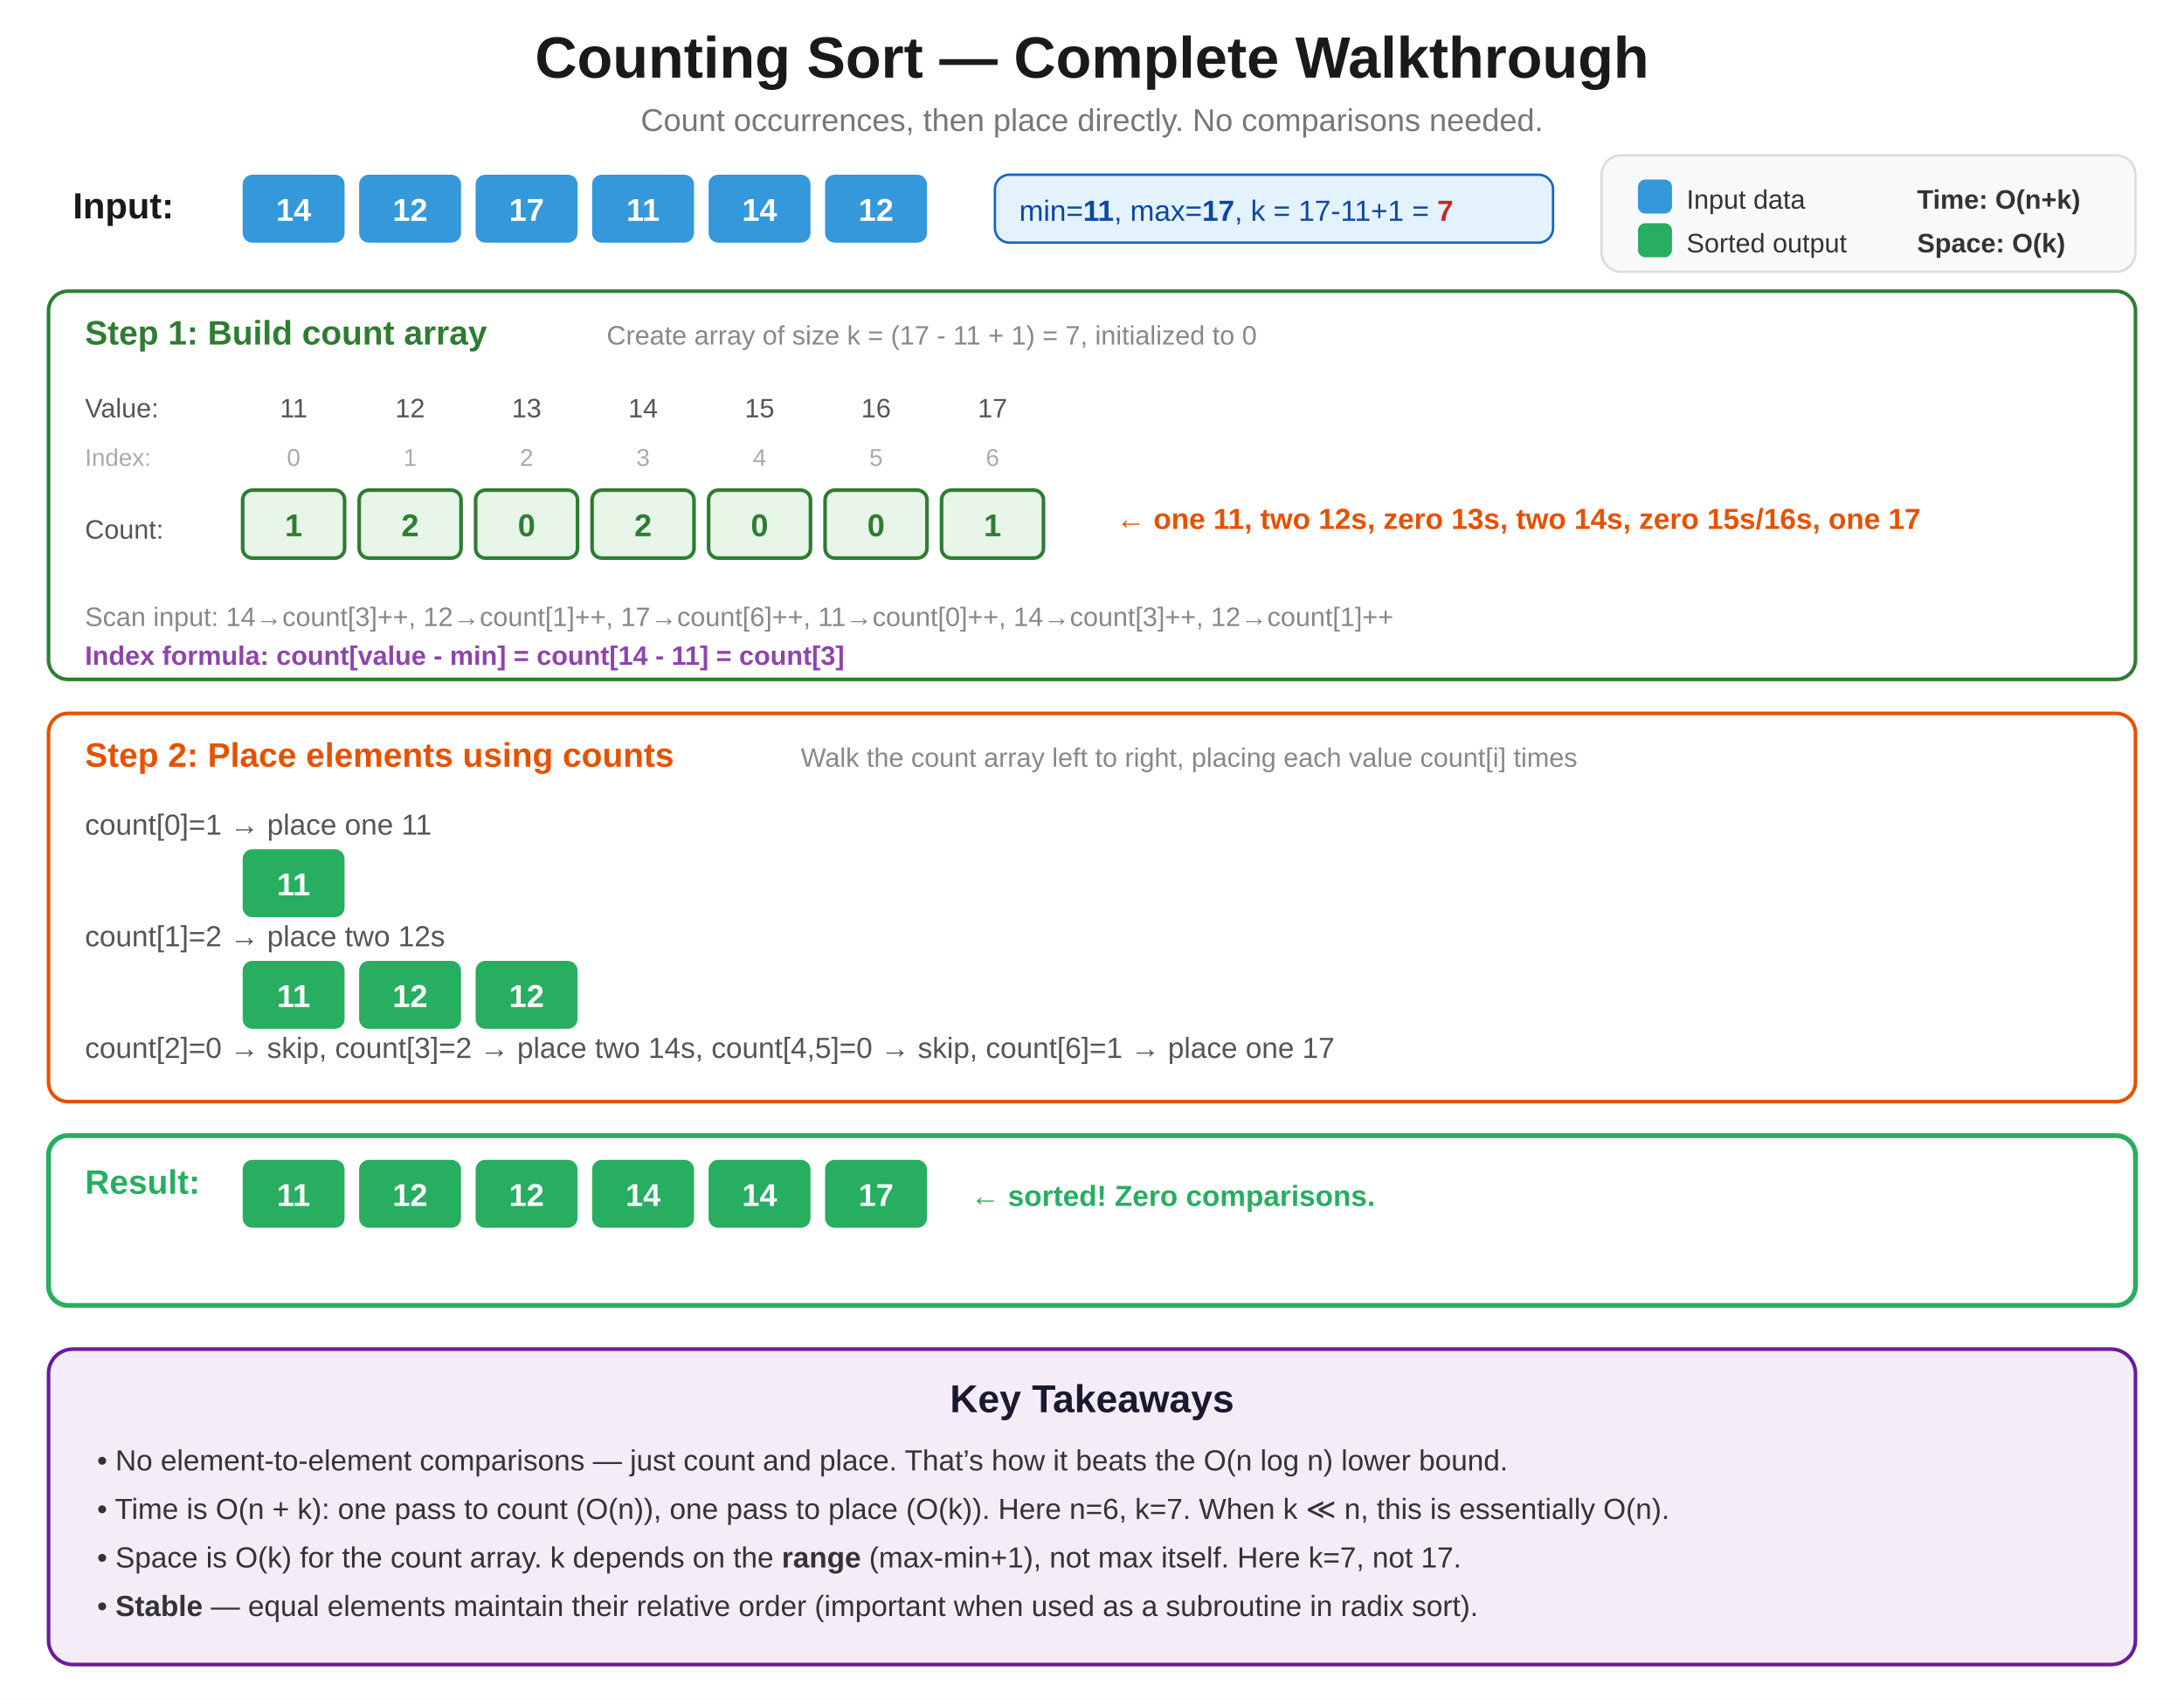
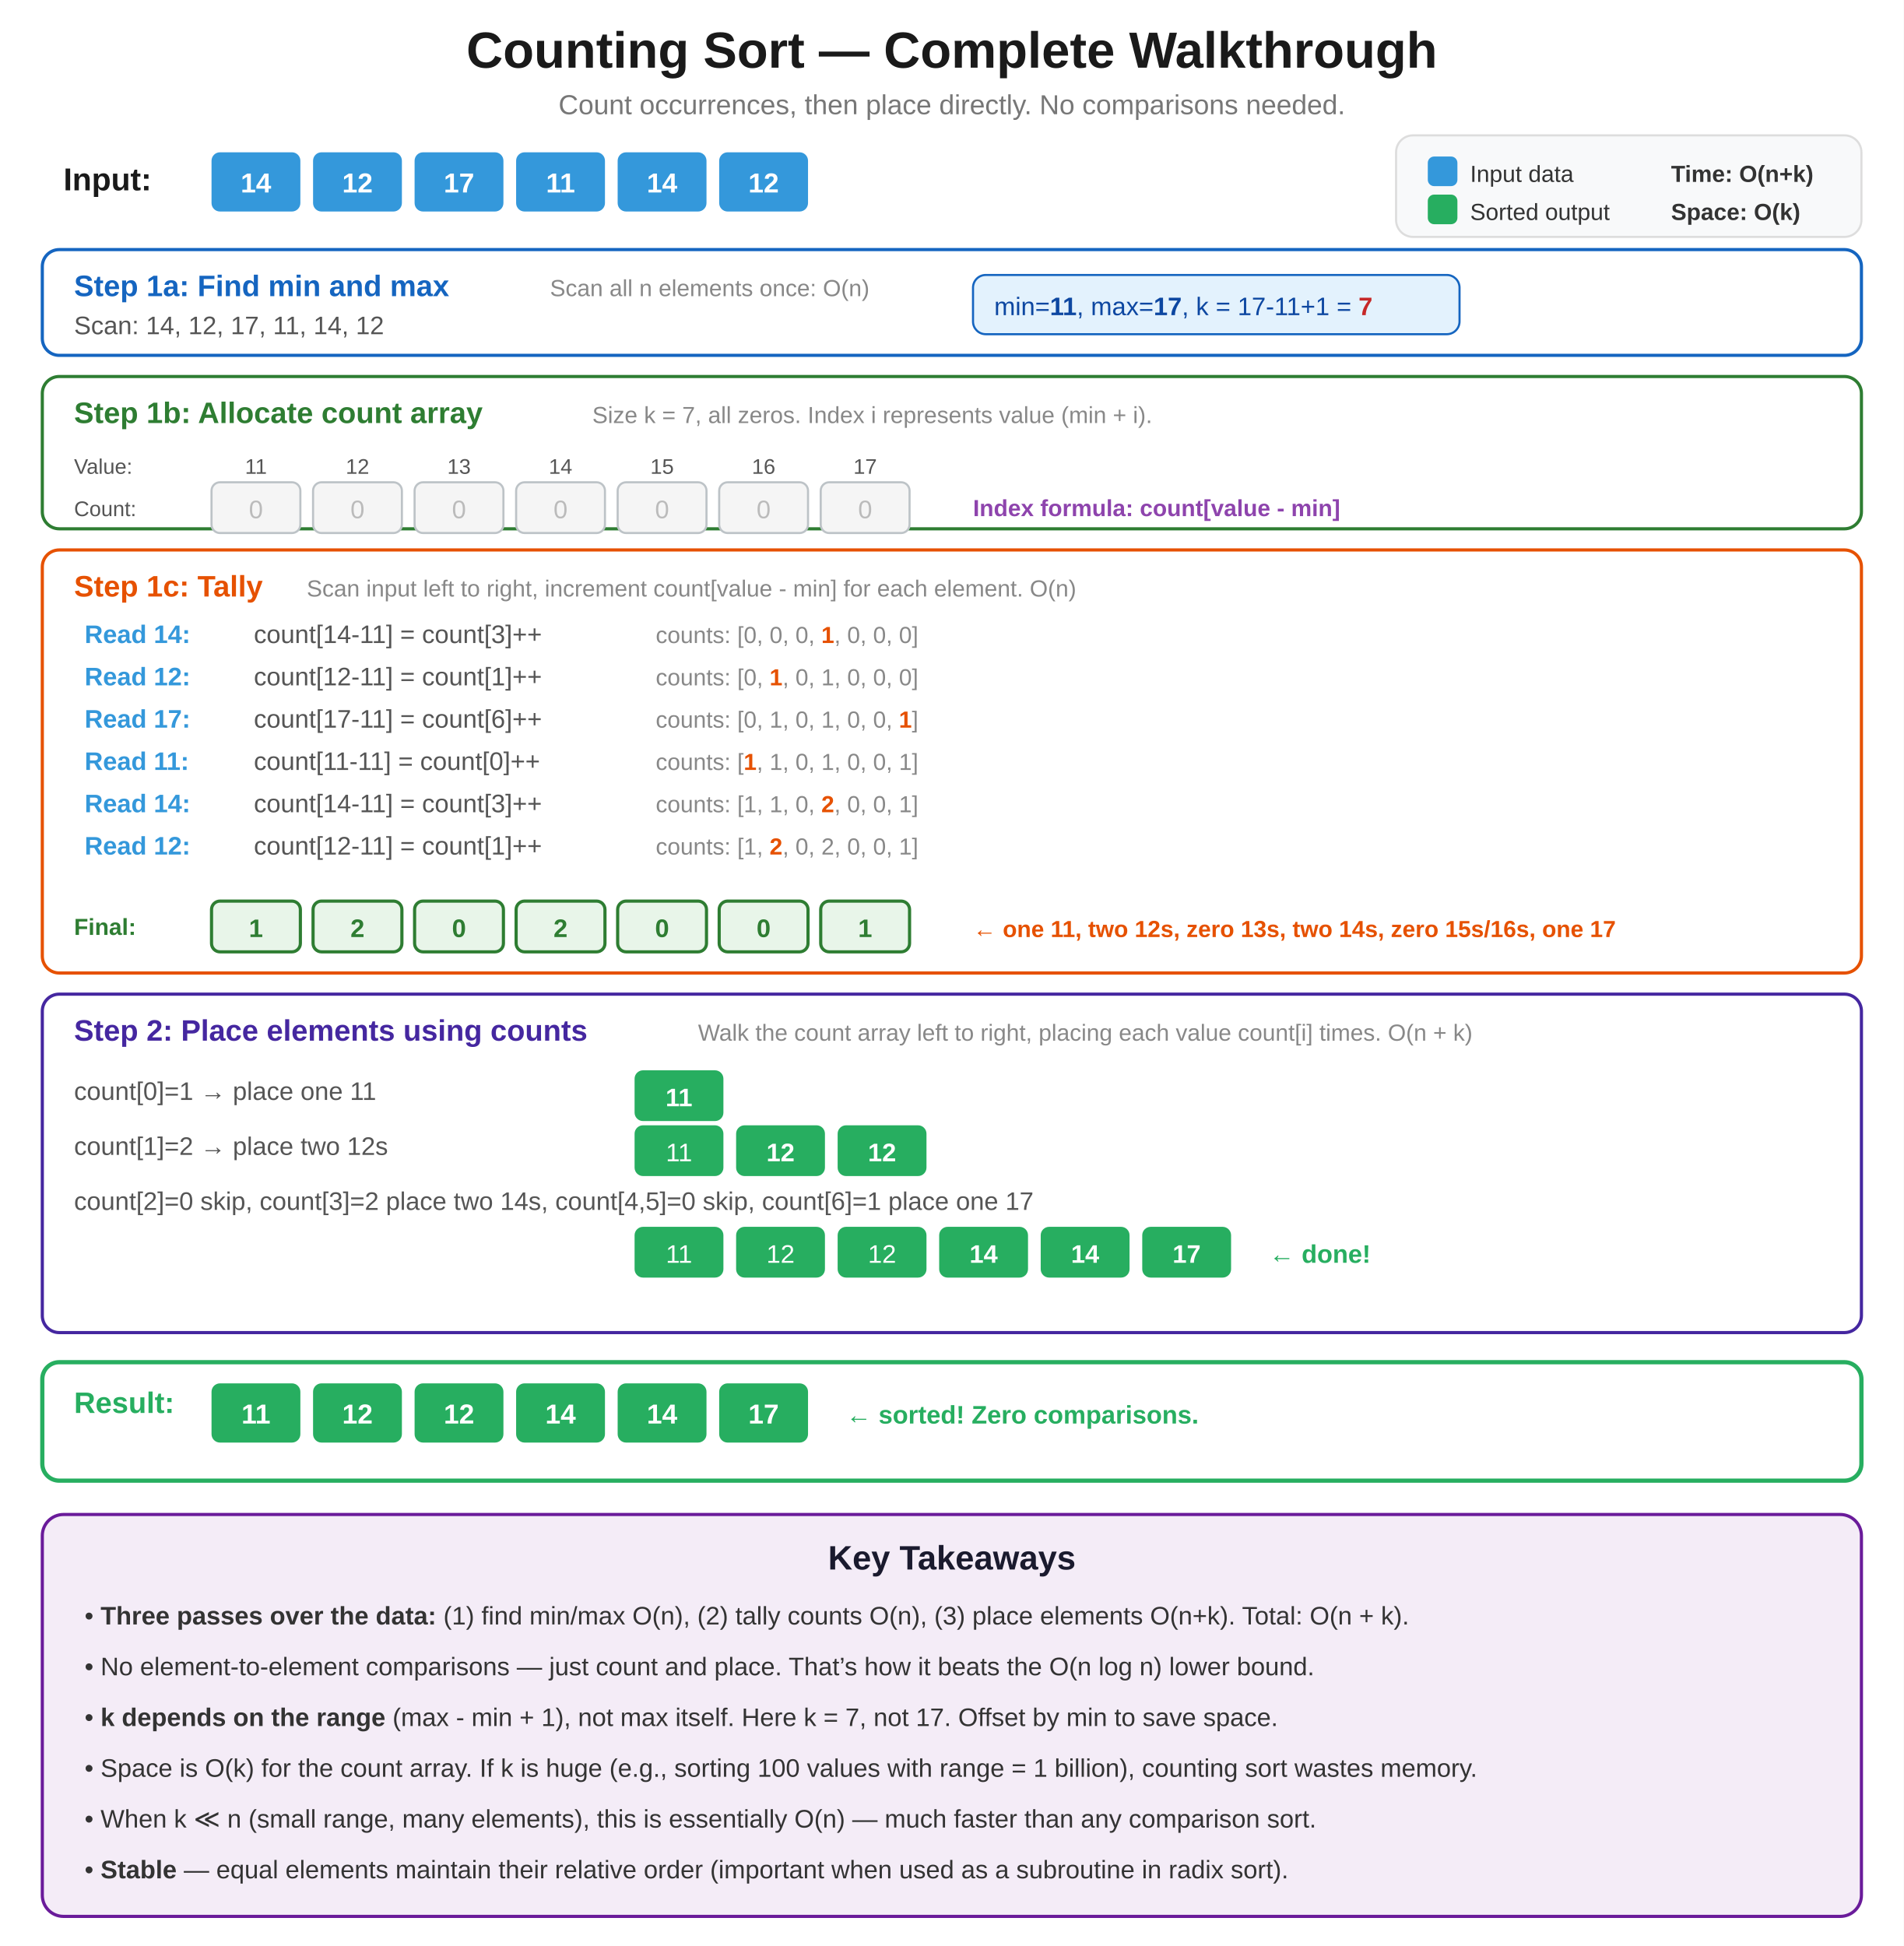
- <svg xmlns="http://www.w3.org/2000/svg" viewBox="0 0 900 700" font-family="'Segoe UI', Arial, sans-serif">
+ <svg xmlns="http://www.w3.org/2000/svg" viewBox="0 0 900 920" font-family="'Segoe UI', Arial, sans-serif">
  <rect width="100%" height="100%" fill="white" />
  <text x="450" y="32" text-anchor="middle" fill="#1a1a1a" font-size="24" font-weight="bold">Counting Sort — Complete Walkthrough</text>
  <text x="450" y="54" text-anchor="middle" fill="#777" font-size="13">Count occurrences, then place directly. No comparisons needed.</text>
  <rect x="660" y="64" width="220" height="48" rx="8" fill="#f8f9fa" stroke="#ddd" stroke-width="1" />
  <rect x="675" y="74" width="14" height="14" rx="3" fill="#3498db" />
  <text x="695" y="86" fill="#333" font-size="11">Input data</text>
  <rect x="675" y="92" width="14" height="14" rx="3" fill="#27ae60" />
  <text x="695" y="104" fill="#333" font-size="11">Sorted output</text>
  <text x="790" y="86" fill="#333" font-size="11" font-weight="bold">Time: O(n+k)</text>
  <text x="790" y="104" fill="#333" font-size="11" font-weight="bold">Space: O(k)</text>
  <text x="30" y="90" fill="#1a1a1a" font-size="15" font-weight="bold">Input:</text>
  <rect x="100" y="72" width="42" height="28" rx="4" fill="#3498db" />
  <text x="121" y="91" text-anchor="middle" fill="#fff" font-size="13" font-weight="bold">14</text>
  <rect x="148" y="72" width="42" height="28" rx="4" fill="#3498db" />
  <text x="169" y="91" text-anchor="middle" fill="#fff" font-size="13" font-weight="bold">12</text>
  <rect x="196" y="72" width="42" height="28" rx="4" fill="#3498db" />
  <text x="217" y="91" text-anchor="middle" fill="#fff" font-size="13" font-weight="bold">17</text>
  <rect x="244" y="72" width="42" height="28" rx="4" fill="#3498db" />
  <text x="265" y="91" text-anchor="middle" fill="#fff" font-size="13" font-weight="bold">11</text>
  <rect x="292" y="72" width="42" height="28" rx="4" fill="#3498db" />
  <text x="313" y="91" text-anchor="middle" fill="#fff" font-size="13" font-weight="bold">14</text>
  <rect x="340" y="72" width="42" height="28" rx="4" fill="#3498db" />
  <text x="361" y="91" text-anchor="middle" fill="#fff" font-size="13" font-weight="bold">12</text>
-   <rect x="410" y="72" width="230" height="28" rx="6" fill="#e3f2fd" stroke="#1565c0" stroke-width="1" />
-   <text x="420" y="91" fill="#0d47a1" font-size="12">min=<tspan font-weight="bold">11</tspan>, max=<tspan font-weight="bold">17</tspan>, k = 17-11+1 = <tspan font-weight="bold" fill="#c62828">7</tspan>
+   <rect x="20" y="118" width="860" height="50" rx="8" fill="#fff" stroke="#1565c0" stroke-width="1.5" />
+   <text x="35" y="140" fill="#1565c0" font-size="14" font-weight="bold">Step 1a: Find min and max</text>
+   <text x="260" y="140" fill="#888" font-size="11">Scan all n elements once: O(n)</text>
+   <text x="35" y="158" fill="#555" font-size="12">Scan: 14, 12, 17, 11, 14, 12</text>
+   <rect x="460" y="130" width="230" height="28" rx="6" fill="#e3f2fd" stroke="#1565c0" stroke-width="1" />
+   <text x="470" y="149" fill="#0d47a1" font-size="12">min=<tspan font-weight="bold">11</tspan>, max=<tspan font-weight="bold">17</tspan>, k = 17-11+1 = <tspan font-weight="bold" fill="#c62828">7</tspan>
  </text>
-   <rect x="20" y="120" width="860" height="160" rx="8" fill="#fff" stroke="#2e7d32" stroke-width="1.5" />
-   <text x="35" y="142" fill="#2e7d32" font-size="14" font-weight="bold">Step 1: Build count array</text>
-   <text x="250" y="142" fill="#888" font-size="11">Create array of size k = (17 - 11 + 1) = 7, initialized to 0</text>
-   <text x="35" y="172" fill="#555" font-size="11">Value:</text>
-   <text x="121" y="172" text-anchor="middle" fill="#555" font-size="11">11</text>
-   <text x="169" y="172" text-anchor="middle" fill="#555" font-size="11">12</text>
-   <text x="217" y="172" text-anchor="middle" fill="#555" font-size="11">13</text>
-   <text x="265" y="172" text-anchor="middle" fill="#555" font-size="11">14</text>
-   <text x="313" y="172" text-anchor="middle" fill="#555" font-size="11">15</text>
-   <text x="361" y="172" text-anchor="middle" fill="#555" font-size="11">16</text>
-   <text x="409" y="172" text-anchor="middle" fill="#555" font-size="11">17</text>
-   <text x="35" y="192" fill="#aaa" font-size="10">Index:</text>
-   <text x="121" y="192" text-anchor="middle" fill="#aaa" font-size="10">0</text>
-   <text x="169" y="192" text-anchor="middle" fill="#aaa" font-size="10">1</text>
-   <text x="217" y="192" text-anchor="middle" fill="#aaa" font-size="10">2</text>
-   <text x="265" y="192" text-anchor="middle" fill="#aaa" font-size="10">3</text>
-   <text x="313" y="192" text-anchor="middle" fill="#aaa" font-size="10">4</text>
-   <text x="361" y="192" text-anchor="middle" fill="#aaa" font-size="10">5</text>
-   <text x="409" y="192" text-anchor="middle" fill="#aaa" font-size="10">6</text>
-   <text x="35" y="222" fill="#555" font-size="11">Count:</text>
-   <rect x="100" y="202" width="42" height="28" rx="4" fill="#e8f5e9" stroke="#2e7d32" stroke-width="1.5" />
-   <text x="121" y="221" text-anchor="middle" fill="#2e7d32" font-size="13" font-weight="bold">1</text>
-   <rect x="148" y="202" width="42" height="28" rx="4" fill="#e8f5e9" stroke="#2e7d32" stroke-width="1.5" />
-   <text x="169" y="221" text-anchor="middle" fill="#2e7d32" font-size="13" font-weight="bold">2</text>
-   <rect x="196" y="202" width="42" height="28" rx="4" fill="#e8f5e9" stroke="#2e7d32" stroke-width="1.5" />
-   <text x="217" y="221" text-anchor="middle" fill="#2e7d32" font-size="13" font-weight="bold">0</text>
-   <rect x="244" y="202" width="42" height="28" rx="4" fill="#e8f5e9" stroke="#2e7d32" stroke-width="1.5" />
-   <text x="265" y="221" text-anchor="middle" fill="#2e7d32" font-size="13" font-weight="bold">2</text>
-   <rect x="292" y="202" width="42" height="28" rx="4" fill="#e8f5e9" stroke="#2e7d32" stroke-width="1.5" />
-   <text x="313" y="221" text-anchor="middle" fill="#2e7d32" font-size="13" font-weight="bold">0</text>
-   <rect x="340" y="202" width="42" height="28" rx="4" fill="#e8f5e9" stroke="#2e7d32" stroke-width="1.5" />
-   <text x="361" y="221" text-anchor="middle" fill="#2e7d32" font-size="13" font-weight="bold">0</text>
-   <rect x="388" y="202" width="42" height="28" rx="4" fill="#e8f5e9" stroke="#2e7d32" stroke-width="1.5" />
-   <text x="409" y="221" text-anchor="middle" fill="#2e7d32" font-size="13" font-weight="bold">1</text>
-   <text x="460" y="218" fill="#e65100" font-size="12" font-weight="bold">← one 11, two 12s, zero 13s, two 14s, zero 15s/16s, one 17</text>
-   <text x="35" y="258" fill="#888" font-size="11">Scan input: 14→count[3]++, 12→count[1]++, 17→count[6]++, 11→count[0]++, 14→count[3]++, 12→count[1]++</text>
-   <text x="35" y="274" fill="#8e44ad" font-size="11" font-weight="bold">Index formula: count[value - min] = count[14 - 11] = count[3]</text>
-   <rect x="20" y="294" width="860" height="160" rx="8" fill="#fff" stroke="#e65100" stroke-width="1.5" />
-   <text x="35" y="316" fill="#e65100" font-size="14" font-weight="bold">Step 2: Place elements using counts</text>
-   <text x="330" y="316" fill="#888" font-size="11">Walk the count array left to right, placing each value count[i] times</text>
-   <text x="35" y="344" fill="#555" font-size="12">count[0]=1 → place one 11</text>
-   <rect x="100" y="350" width="42" height="28" rx="4" fill="#27ae60" />
-   <text x="121" y="369" text-anchor="middle" fill="#fff" font-size="13" font-weight="bold">11</text>
-   <text x="35" y="390" fill="#555" font-size="12">count[1]=2 → place two 12s</text>
-   <rect x="100" y="396" width="42" height="28" rx="4" fill="#27ae60" />
-   <text x="121" y="415" text-anchor="middle" fill="#fff" font-size="13" font-weight="bold">11</text>
-   <rect x="148" y="396" width="42" height="28" rx="4" fill="#27ae60" />
-   <text x="169" y="415" text-anchor="middle" fill="#fff" font-size="13" font-weight="bold">12</text>
-   <rect x="196" y="396" width="42" height="28" rx="4" fill="#27ae60" />
-   <text x="217" y="415" text-anchor="middle" fill="#fff" font-size="13" font-weight="bold">12</text>
-   <text x="35" y="436" fill="#555" font-size="12">count[2]=0 → skip, count[3]=2 → place two 14s, count[4,5]=0 → skip, count[6]=1 → place one 17</text>
-   <rect x="20" y="468" width="860" height="70" rx="8" fill="#fff" stroke="#27ae60" stroke-width="2" />
-   <text x="35" y="492" fill="#27ae60" font-size="14" font-weight="bold">Result:</text>
-   <rect x="100" y="478" width="42" height="28" rx="4" fill="#27ae60" />
-   <text x="121" y="497" text-anchor="middle" fill="#fff" font-size="13" font-weight="bold">11</text>
-   <rect x="148" y="478" width="42" height="28" rx="4" fill="#27ae60" />
-   <text x="169" y="497" text-anchor="middle" fill="#fff" font-size="13" font-weight="bold">12</text>
-   <rect x="196" y="478" width="42" height="28" rx="4" fill="#27ae60" />
-   <text x="217" y="497" text-anchor="middle" fill="#fff" font-size="13" font-weight="bold">12</text>
-   <rect x="244" y="478" width="42" height="28" rx="4" fill="#27ae60" />
-   <text x="265" y="497" text-anchor="middle" fill="#fff" font-size="13" font-weight="bold">14</text>
-   <rect x="292" y="478" width="42" height="28" rx="4" fill="#27ae60" />
-   <text x="313" y="497" text-anchor="middle" fill="#fff" font-size="13" font-weight="bold">14</text>
-   <rect x="340" y="478" width="42" height="28" rx="4" fill="#27ae60" />
-   <text x="361" y="497" text-anchor="middle" fill="#fff" font-size="13" font-weight="bold">17</text>
-   <text x="400" y="497" fill="#27ae60" font-size="12" font-weight="bold">← sorted! Zero comparisons.</text>
-   <rect x="20" y="556" width="860" height="130" rx="10" fill="#f4ecf7" stroke="#6a1b9a" stroke-width="1.5" />
-   <text x="450" y="582" text-anchor="middle" fill="#1a1a2e" font-size="16" font-weight="bold">Key Takeaways</text>
-   <text x="40" y="606" fill="#333" font-size="12">• No element-to-element comparisons — just count and place. That’s how it beats the O(n log n) lower bound.</text>
-   <text x="40" y="626" fill="#333" font-size="12">• Time is O(n + k): one pass to count (O(n)), one pass to place (O(k)). Here n=6, k=7. When k ≪ n, this is essentially O(n).</text>
-   <text x="40" y="646" fill="#333" font-size="12">• Space is O(k) for the count array. k depends on the <tspan font-weight="bold">range</tspan> (max-min+1), not max itself. Here k=7, not 17.</text>
-   <text x="40" y="666" fill="#333" font-size="12">• <tspan font-weight="bold">Stable</tspan> — equal elements maintain their relative order (important when used as a subroutine in radix sort).</text>
+   <rect x="20" y="178" width="860" height="72" rx="8" fill="#fff" stroke="#2e7d32" stroke-width="1.5" />
+   <text x="35" y="200" fill="#2e7d32" font-size="14" font-weight="bold">Step 1b: Allocate count array</text>
+   <text x="280" y="200" fill="#888" font-size="11">Size k = 7, all zeros. Index i represents value (min + i).</text>
+   <text x="35" y="224" fill="#555" font-size="10">Value:</text>
+   <text x="121" y="224" text-anchor="middle" fill="#555" font-size="10">11</text>
+   <text x="169" y="224" text-anchor="middle" fill="#555" font-size="10">12</text>
+   <text x="217" y="224" text-anchor="middle" fill="#555" font-size="10">13</text>
+   <text x="265" y="224" text-anchor="middle" fill="#555" font-size="10">14</text>
+   <text x="313" y="224" text-anchor="middle" fill="#555" font-size="10">15</text>
+   <text x="361" y="224" text-anchor="middle" fill="#555" font-size="10">16</text>
+   <text x="409" y="224" text-anchor="middle" fill="#555" font-size="10">17</text>
+   <text x="35" y="244" fill="#555" font-size="10">Count:</text>
+   <rect x="100" y="228" width="42" height="24" rx="4" fill="#f5f5f5" stroke="#bdc3c7" stroke-width="1" />
+   <text x="121" y="245" text-anchor="middle" fill="#bbb" font-size="12">0</text>
+   <rect x="148" y="228" width="42" height="24" rx="4" fill="#f5f5f5" stroke="#bdc3c7" stroke-width="1" />
+   <text x="169" y="245" text-anchor="middle" fill="#bbb" font-size="12">0</text>
+   <rect x="196" y="228" width="42" height="24" rx="4" fill="#f5f5f5" stroke="#bdc3c7" stroke-width="1" />
+   <text x="217" y="245" text-anchor="middle" fill="#bbb" font-size="12">0</text>
+   <rect x="244" y="228" width="42" height="24" rx="4" fill="#f5f5f5" stroke="#bdc3c7" stroke-width="1" />
+   <text x="265" y="245" text-anchor="middle" fill="#bbb" font-size="12">0</text>
+   <rect x="292" y="228" width="42" height="24" rx="4" fill="#f5f5f5" stroke="#bdc3c7" stroke-width="1" />
+   <text x="313" y="245" text-anchor="middle" fill="#bbb" font-size="12">0</text>
+   <rect x="340" y="228" width="42" height="24" rx="4" fill="#f5f5f5" stroke="#bdc3c7" stroke-width="1" />
+   <text x="361" y="245" text-anchor="middle" fill="#bbb" font-size="12">0</text>
+   <rect x="388" y="228" width="42" height="24" rx="4" fill="#f5f5f5" stroke="#bdc3c7" stroke-width="1" />
+   <text x="409" y="245" text-anchor="middle" fill="#bbb" font-size="12">0</text>
+   <text x="460" y="244" fill="#8e44ad" font-size="11" font-weight="bold">Index formula: count[value - min]</text>
+   <rect x="20" y="260" width="860" height="200" rx="8" fill="#fff" stroke="#e65100" stroke-width="1.5" />
+   <text x="35" y="282" fill="#e65100" font-size="14" font-weight="bold">Step 1c: Tally</text>
+   <text x="145" y="282" fill="#888" font-size="11">Scan input left to right, increment count[value - min] for each element. O(n)</text>
+   <text x="40" y="304" fill="#3498db" font-size="12" font-weight="bold">Read 14:</text>
+   <text x="120" y="304" fill="#555" font-size="12">count[14-11] = count[3]++</text>
+   <text x="310" y="304" fill="#888" font-size="11">counts: [0, 0, 0, <tspan fill="#e65100" font-weight="bold">1</tspan>, 0, 0, 0]</text>
+   <text x="40" y="324" fill="#3498db" font-size="12" font-weight="bold">Read 12:</text>
+   <text x="120" y="324" fill="#555" font-size="12">count[12-11] = count[1]++</text>
+   <text x="310" y="324" fill="#888" font-size="11">counts: [0, <tspan fill="#e65100" font-weight="bold">1</tspan>, 0, 1, 0, 0, 0]</text>
+   <text x="40" y="344" fill="#3498db" font-size="12" font-weight="bold">Read 17:</text>
+   <text x="120" y="344" fill="#555" font-size="12">count[17-11] = count[6]++</text>
+   <text x="310" y="344" fill="#888" font-size="11">counts: [0, 1, 0, 1, 0, 0, <tspan fill="#e65100" font-weight="bold">1</tspan>]</text>
+   <text x="40" y="364" fill="#3498db" font-size="12" font-weight="bold">Read 11:</text>
+   <text x="120" y="364" fill="#555" font-size="12">count[11-11] = count[0]++</text>
+   <text x="310" y="364" fill="#888" font-size="11">counts: [<tspan fill="#e65100" font-weight="bold">1</tspan>, 1, 0, 1, 0, 0, 1]</text>
+   <text x="40" y="384" fill="#3498db" font-size="12" font-weight="bold">Read 14:</text>
+   <text x="120" y="384" fill="#555" font-size="12">count[14-11] = count[3]++</text>
+   <text x="310" y="384" fill="#888" font-size="11">counts: [1, 1, 0, <tspan fill="#e65100" font-weight="bold">2</tspan>, 0, 0, 1]</text>
+   <text x="40" y="404" fill="#3498db" font-size="12" font-weight="bold">Read 12:</text>
+   <text x="120" y="404" fill="#555" font-size="12">count[12-11] = count[1]++</text>
+   <text x="310" y="404" fill="#888" font-size="11">counts: [1, <tspan fill="#e65100" font-weight="bold">2</tspan>, 0, 2, 0, 0, 1]</text>
+   <text x="35" y="442" fill="#2e7d32" font-size="11" font-weight="bold">Final:</text>
+   <rect x="100" y="426" width="42" height="24" rx="4" fill="#e8f5e9" stroke="#2e7d32" stroke-width="1.5" />
+   <text x="121" y="443" text-anchor="middle" fill="#2e7d32" font-size="12" font-weight="bold">1</text>
+   <rect x="148" y="426" width="42" height="24" rx="4" fill="#e8f5e9" stroke="#2e7d32" stroke-width="1.5" />
+   <text x="169" y="443" text-anchor="middle" fill="#2e7d32" font-size="12" font-weight="bold">2</text>
+   <rect x="196" y="426" width="42" height="24" rx="4" fill="#e8f5e9" stroke="#2e7d32" stroke-width="1.5" />
+   <text x="217" y="443" text-anchor="middle" fill="#2e7d32" font-size="12" font-weight="bold">0</text>
+   <rect x="244" y="426" width="42" height="24" rx="4" fill="#e8f5e9" stroke="#2e7d32" stroke-width="1.5" />
+   <text x="265" y="443" text-anchor="middle" fill="#2e7d32" font-size="12" font-weight="bold">2</text>
+   <rect x="292" y="426" width="42" height="24" rx="4" fill="#e8f5e9" stroke="#2e7d32" stroke-width="1.5" />
+   <text x="313" y="443" text-anchor="middle" fill="#2e7d32" font-size="12" font-weight="bold">0</text>
+   <rect x="340" y="426" width="42" height="24" rx="4" fill="#e8f5e9" stroke="#2e7d32" stroke-width="1.5" />
+   <text x="361" y="443" text-anchor="middle" fill="#2e7d32" font-size="12" font-weight="bold">0</text>
+   <rect x="388" y="426" width="42" height="24" rx="4" fill="#e8f5e9" stroke="#2e7d32" stroke-width="1.5" />
+   <text x="409" y="443" text-anchor="middle" fill="#2e7d32" font-size="12" font-weight="bold">1</text>
+   <text x="460" y="443" fill="#e65100" font-size="11" font-weight="bold">← one 11, two 12s, zero 13s, two 14s, zero 15s/16s, one 17</text>
+   <rect x="20" y="470" width="860" height="160" rx="8" fill="#fff" stroke="#4527a0" stroke-width="1.5" />
+   <text x="35" y="492" fill="#4527a0" font-size="14" font-weight="bold">Step 2: Place elements using counts</text>
+   <text x="330" y="492" fill="#888" font-size="11">Walk the count array left to right, placing each value count[i] times. O(n + k)</text>
+   <text x="35" y="520" fill="#555" font-size="12">count[0]=1 → place one 11</text>
+   <rect x="300" y="506" width="42" height="24" rx="4" fill="#27ae60" />
+   <text x="321" y="523" text-anchor="middle" fill="#fff" font-size="12" font-weight="bold">11</text>
+   <text x="35" y="546" fill="#555" font-size="12">count[1]=2 → place two 12s</text>
+   <rect x="300" y="532" width="42" height="24" rx="4" fill="#27ae60" />
+   <text x="321" y="549" text-anchor="middle" fill="#fff" font-size="12">11</text>
+   <rect x="348" y="532" width="42" height="24" rx="4" fill="#27ae60" />
+   <text x="369" y="549" text-anchor="middle" fill="#fff" font-size="12" font-weight="bold">12</text>
+   <rect x="396" y="532" width="42" height="24" rx="4" fill="#27ae60" />
+   <text x="417" y="549" text-anchor="middle" fill="#fff" font-size="12" font-weight="bold">12</text>
+   <text x="35" y="572" fill="#555" font-size="12">count[2]=0 skip, count[3]=2 place two 14s, count[4,5]=0 skip, count[6]=1 place one 17</text>
+   <rect x="300" y="580" width="42" height="24" rx="4" fill="#27ae60" />
+   <text x="321" y="597" text-anchor="middle" fill="#fff" font-size="12">11</text>
+   <rect x="348" y="580" width="42" height="24" rx="4" fill="#27ae60" />
+   <text x="369" y="597" text-anchor="middle" fill="#fff" font-size="12">12</text>
+   <rect x="396" y="580" width="42" height="24" rx="4" fill="#27ae60" />
+   <text x="417" y="597" text-anchor="middle" fill="#fff" font-size="12">12</text>
+   <rect x="444" y="580" width="42" height="24" rx="4" fill="#27ae60" />
+   <text x="465" y="597" text-anchor="middle" fill="#fff" font-size="12" font-weight="bold">14</text>
+   <rect x="492" y="580" width="42" height="24" rx="4" fill="#27ae60" />
+   <text x="513" y="597" text-anchor="middle" fill="#fff" font-size="12" font-weight="bold">14</text>
+   <rect x="540" y="580" width="42" height="24" rx="4" fill="#27ae60" />
+   <text x="561" y="597" text-anchor="middle" fill="#fff" font-size="12" font-weight="bold">17</text>
+   <text x="600" y="597" fill="#27ae60" font-size="12" font-weight="bold">← done!</text>
+   <rect x="20" y="644" width="860" height="56" rx="8" fill="#fff" stroke="#27ae60" stroke-width="2" />
+   <text x="35" y="668" fill="#27ae60" font-size="14" font-weight="bold">Result:</text>
+   <rect x="100" y="654" width="42" height="28" rx="4" fill="#27ae60" />
+   <text x="121" y="673" text-anchor="middle" fill="#fff" font-size="13" font-weight="bold">11</text>
+   <rect x="148" y="654" width="42" height="28" rx="4" fill="#27ae60" />
+   <text x="169" y="673" text-anchor="middle" fill="#fff" font-size="13" font-weight="bold">12</text>
+   <rect x="196" y="654" width="42" height="28" rx="4" fill="#27ae60" />
+   <text x="217" y="673" text-anchor="middle" fill="#fff" font-size="13" font-weight="bold">12</text>
+   <rect x="244" y="654" width="42" height="28" rx="4" fill="#27ae60" />
+   <text x="265" y="673" text-anchor="middle" fill="#fff" font-size="13" font-weight="bold">14</text>
+   <rect x="292" y="654" width="42" height="28" rx="4" fill="#27ae60" />
+   <text x="313" y="673" text-anchor="middle" fill="#fff" font-size="13" font-weight="bold">14</text>
+   <rect x="340" y="654" width="42" height="28" rx="4" fill="#27ae60" />
+   <text x="361" y="673" text-anchor="middle" fill="#fff" font-size="13" font-weight="bold">17</text>
+   <text x="400" y="673" fill="#27ae60" font-size="12" font-weight="bold">← sorted! Zero comparisons.</text>
+   <rect x="20" y="716" width="860" height="190" rx="10" fill="#f4ecf7" stroke="#6a1b9a" stroke-width="1.5" />
+   <text x="450" y="742" text-anchor="middle" fill="#1a1a2e" font-size="16" font-weight="bold">Key Takeaways</text>
+   <text x="40" y="768" fill="#333" font-size="12">• <tspan font-weight="bold">Three passes over the data:</tspan> (1) find min/max O(n), (2) tally counts O(n), (3) place elements O(n+k). Total: O(n + k).</text>
+   <text x="40" y="792" fill="#333" font-size="12">• No element-to-element comparisons — just count and place. That’s how it beats the O(n log n) lower bound.</text>
+   <text x="40" y="816" fill="#333" font-size="12">• <tspan font-weight="bold">k depends on the range</tspan> (max - min + 1), not max itself. Here k = 7, not 17. Offset by min to save space.</text>
+   <text x="40" y="840" fill="#333" font-size="12">• Space is O(k) for the count array. If k is huge (e.g., sorting 100 values with range = 1 billion), counting sort wastes memory.</text>
+   <text x="40" y="864" fill="#333" font-size="12">• When k ≪ n (small range, many elements), this is essentially O(n) — much faster than any comparison sort.</text>
+   <text x="40" y="888" fill="#333" font-size="12">• <tspan font-weight="bold">Stable</tspan> — equal elements maintain their relative order (important when used as a subroutine in radix sort).</text>
</svg>
